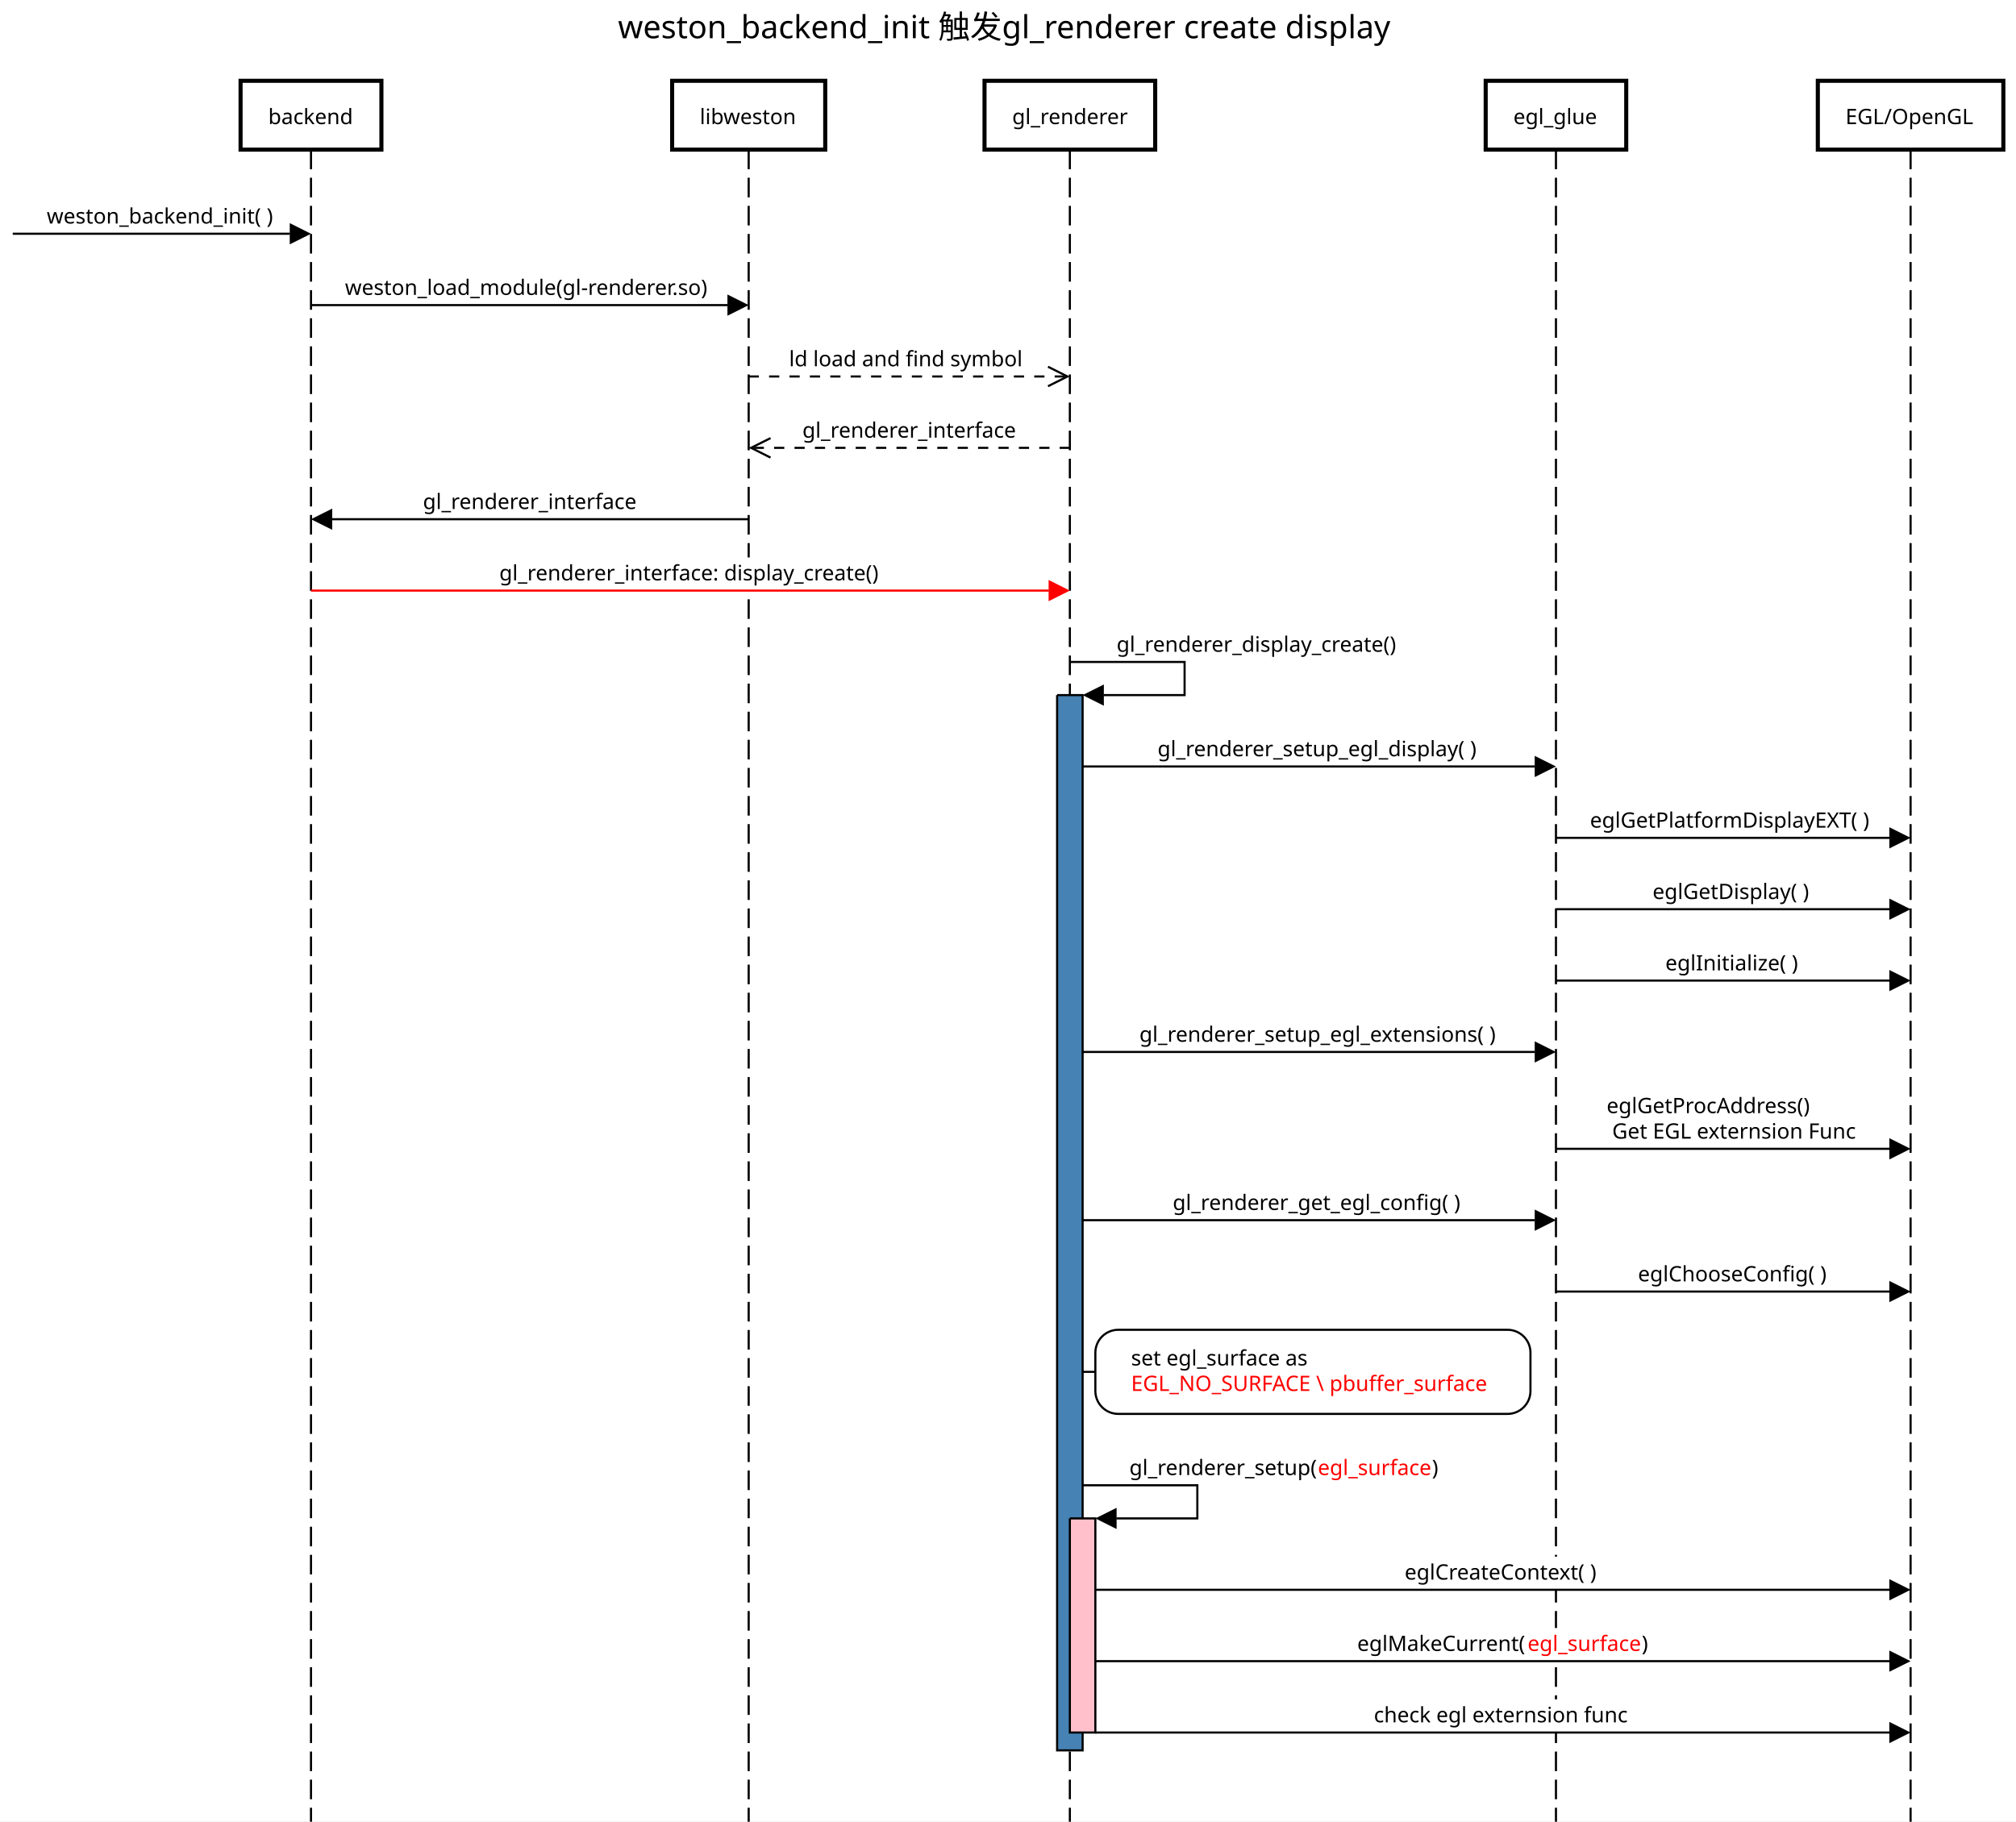
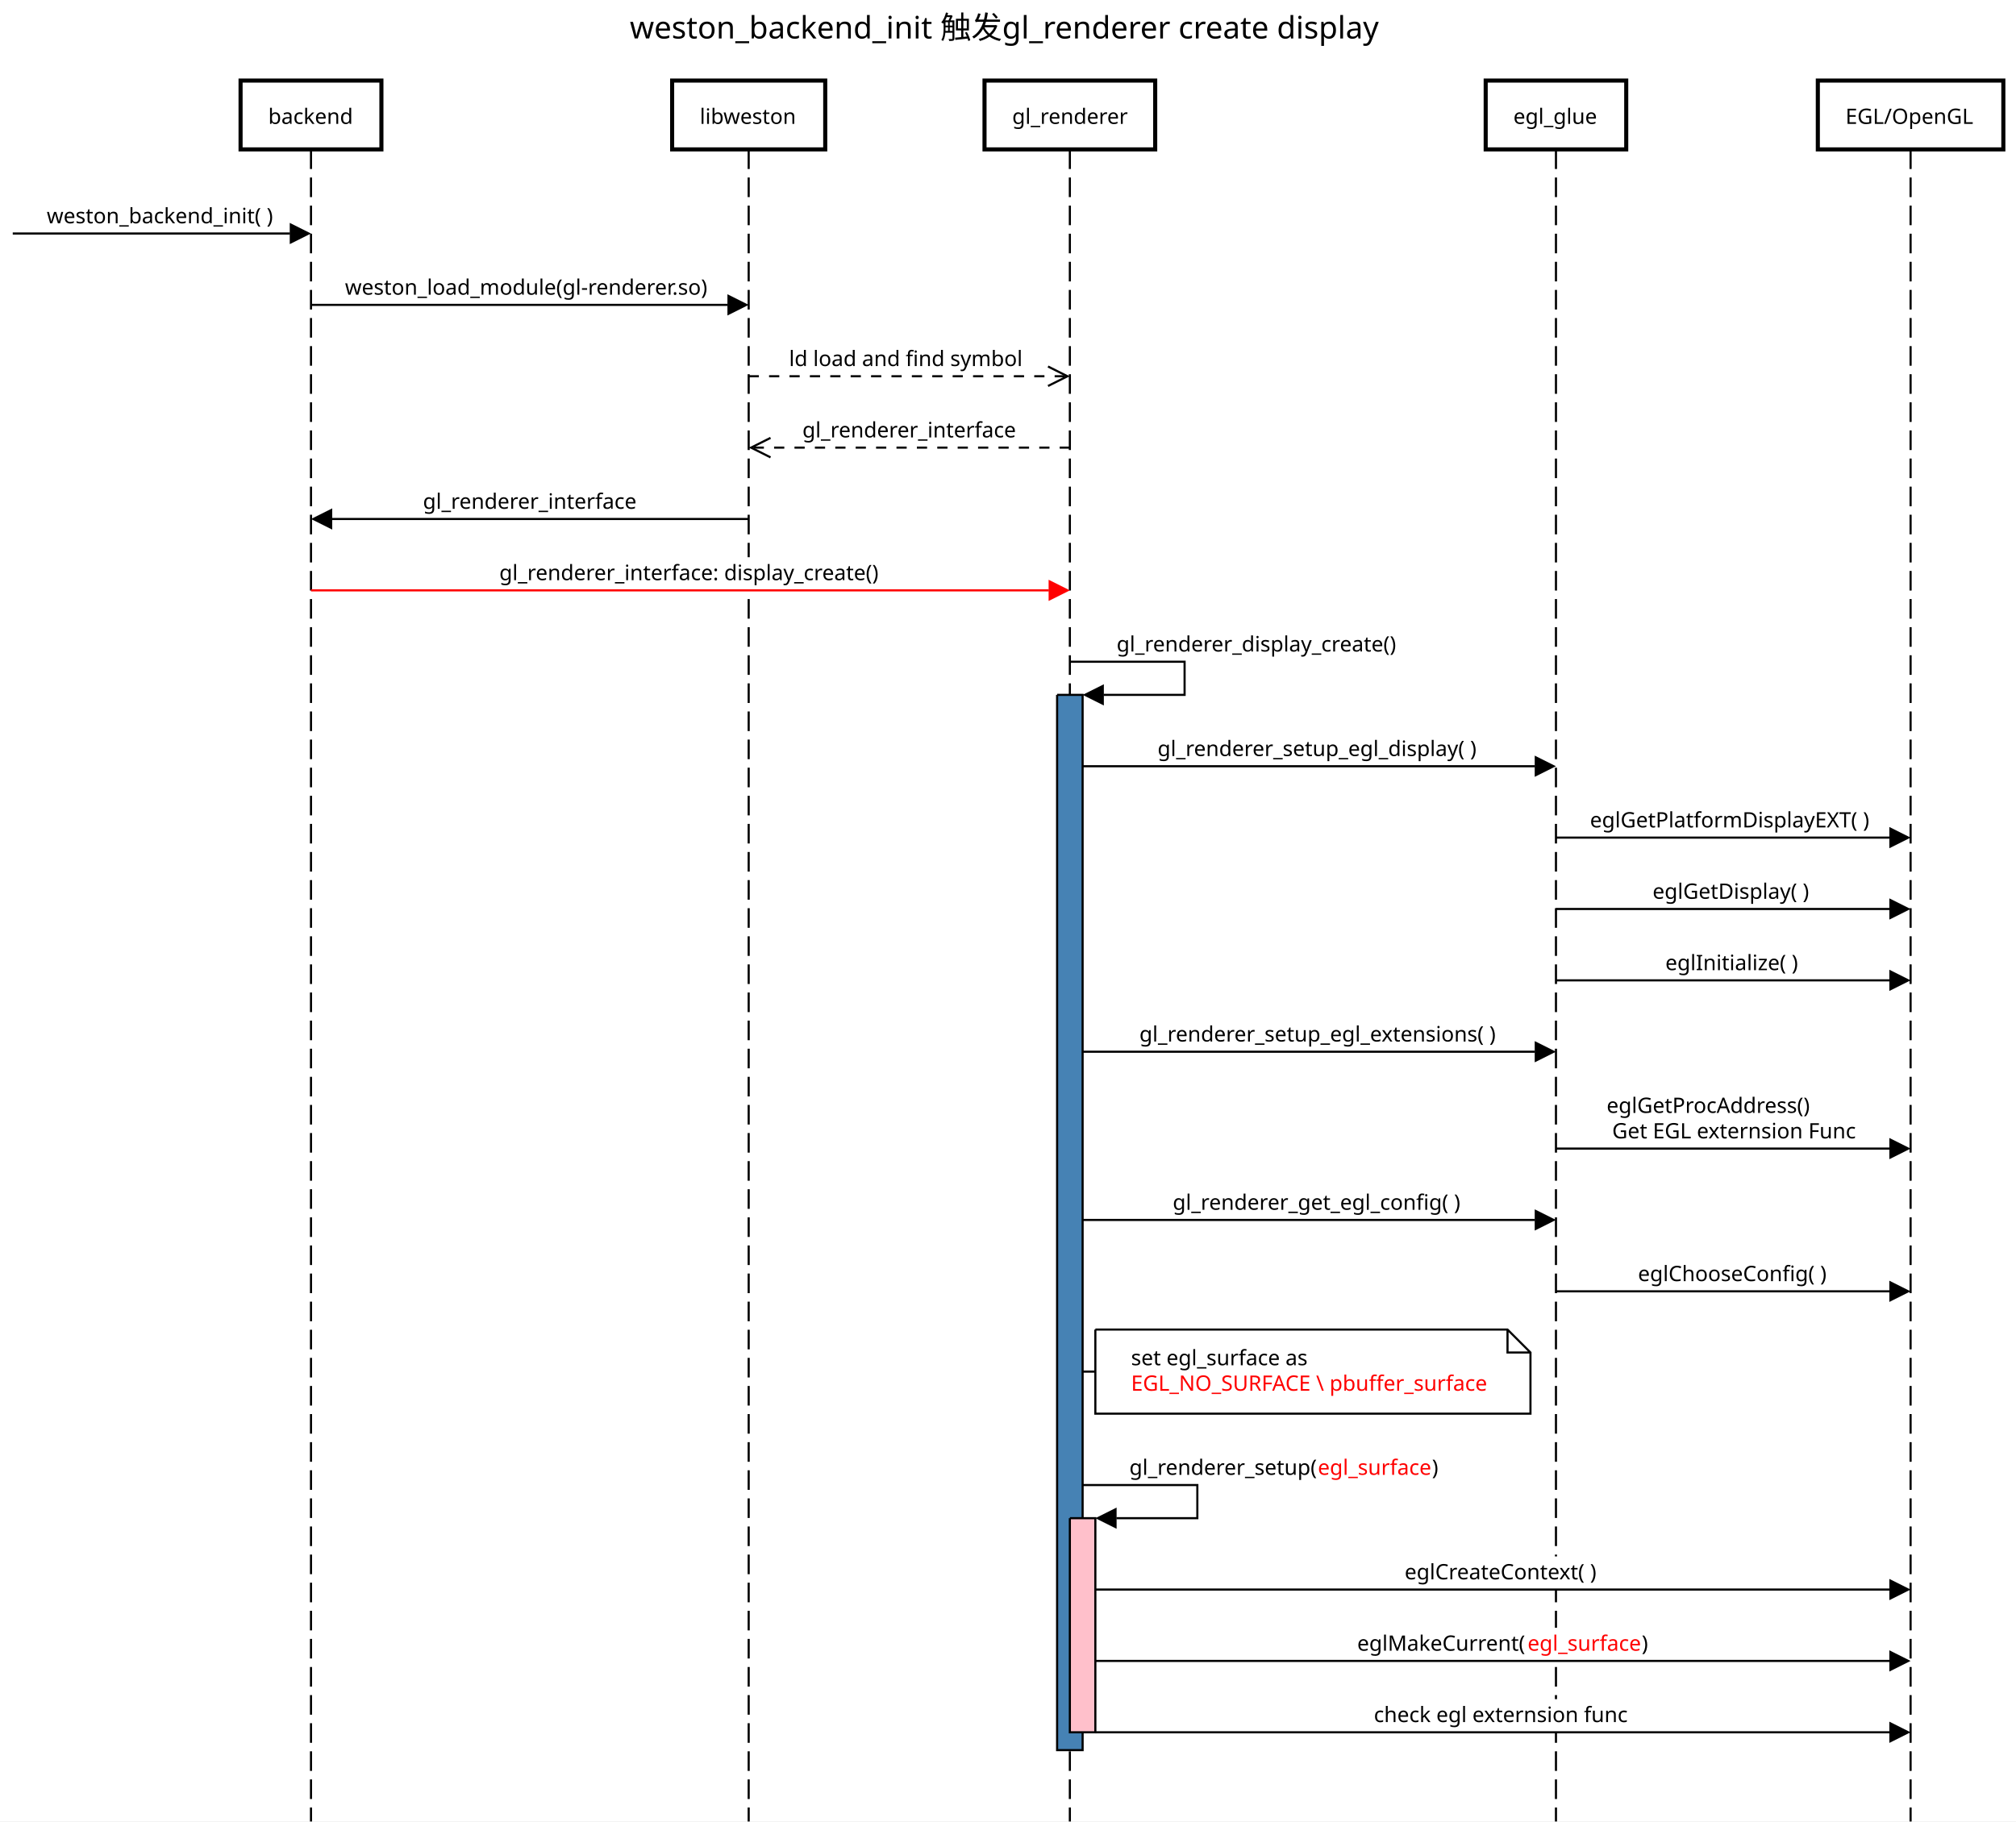
<svg xmlns="http://www.w3.org/2000/svg" version="1.1" width="1391" height="1257">
  <defs />
  <g>
    <g />
    <g />
    <g />
    <g />
    <g />
    <g />
    <g />
    <g />
    <g />
    <g />
    <g />
    <g />
    <g />
    <g />
    <g />
    <g />
    <g />
    <g />
    <g />
    <g />
    <g />
    <g />
    <g />
    <g />
    <g />
    <g />
+     <g />
+     <g />
+     <g />
+     <g />
+     <g />
+     <g />
+     <g />
+     <g />
+     <g />
+     <g />
+     <g />
+     <g />
+     <g />
+     <g />
+     <g />
+     <g />
+     <g />
+     <g />
+     <g />
+     <g />
+     <g />
+     <g />
+     <g />
+     <g />
+     <g />
+     <g />
+     <g />
+     <g />
+     <g />
+     <g />
+     <g />
+     <g />
+     <g />
+     <g />
+     <g />
+     <g />
+     <g />
+     <g />
+     <g />
+     <g />
+     <g />
+     <g />
+     <g />
+     <g />
+     <g />
+     <g />
+     <g />
+     <g />
+     <g />
+     <g />
+     <g />
+     <g />
+     <g />
+     <g />
+     <g />
+     <g />
+     <g />
+     <g />
+     <g />
+     <g />
+     <g />
+     <g />
+     <g />
+     <g />
+     <g />
+     <g />
+     <g />
+     <g />
+     <g />
+     <g />
+     <g />
+     <g />
+     <g />
+     <g />
+     <g />
+     <g />
+     <g />
+     <g />
+     <g />
+     <g />
+     <g />
+     <g />
+     <g />
+     <g />
+     <g />
+     <g />
    <g>
      <rect fill="white" stroke="none" x="0" y="0" width="1391" height="1257" />
    </g>
+     <g />
    <g>
-       <text fill="black" stroke="none" font-family="sans-serif" font-size="16.5pt" font-style="normal" font-weight="normal" text-decoration="normal" x="426.405" y="26.388" text-anchor="start" dominant-baseline="alphabetic" xml:space="preserve">weston_backend_init 触发gl_renderer create display</text>
-     </g>
-     <g />
-     <g>
-       <path fill="none" stroke="black" paint-order="fill stroke markers" d=" M 214.576 103.264 L 214.576 1257.283" stroke-miterlimit="10" stroke-width="1.466" stroke-dasharray="13.532,5.864" />
-       <path fill="none" stroke="black" paint-order="fill stroke markers" d=" M 516.577 103.264 L 516.577 1257.283" stroke-miterlimit="10" stroke-width="1.466" stroke-dasharray="13.532,5.864" />
-       <path fill="none" stroke="black" paint-order="fill stroke markers" d=" M 738.183 103.264 L 738.183 1257.283" stroke-miterlimit="10" stroke-width="1.466" stroke-dasharray="13.532,5.864" />
-       <path fill="none" stroke="black" paint-order="fill stroke markers" d=" M 1073.582 103.264 L 1073.582 1257.283" stroke-miterlimit="10" stroke-width="1.466" stroke-dasharray="13.532,5.864" />
-       <path fill="none" stroke="black" paint-order="fill stroke markers" d=" M 1318.268 103.264 L 1318.268 1257.283" stroke-miterlimit="10" stroke-width="1.466" stroke-dasharray="13.532,5.864" />
+       <path fill="none" stroke="black" paint-order="fill stroke markers" d=" M 214.576 103.104 L 214.576 1257.123" stroke-miterlimit="10" stroke-width="1.466" stroke-dasharray="13.532,5.864" />
+       <path fill="none" stroke="black" paint-order="fill stroke markers" d=" M 516.577 103.104 L 516.577 1257.123" stroke-miterlimit="10" stroke-width="1.466" stroke-dasharray="13.532,5.864" />
+       <path fill="none" stroke="black" paint-order="fill stroke markers" d=" M 738.183 103.104 L 738.183 1257.123" stroke-miterlimit="10" stroke-width="1.466" stroke-dasharray="13.532,5.864" />
+       <path fill="none" stroke="black" paint-order="fill stroke markers" d=" M 1073.582 103.104 L 1073.582 1257.123" stroke-miterlimit="10" stroke-width="1.466" stroke-dasharray="13.532,5.864" />
+       <path fill="none" stroke="black" paint-order="fill stroke markers" d=" M 1318.268 103.104 L 1318.268 1257.123" stroke-miterlimit="10" stroke-width="1.466" stroke-dasharray="13.532,5.864" />
    </g>
    <g>
      <path fill="none" stroke="none" />
      <g>
-         <path fill="white" stroke="black" paint-order="fill stroke markers" d=" M 165.987 55.766 L 263.166 55.766 L 263.166 103.264 L 165.987 103.264 L 165.987 55.766 Z" stroke-miterlimit="10" stroke-width="2.815" stroke-dasharray="" />
+         <path fill="white" stroke="black" paint-order="fill stroke markers" d=" M 165.987 55.606 L 263.166 55.606 L 263.166 103.104 L 165.987 103.104 L 165.987 55.606 Z" stroke-miterlimit="10" stroke-width="2.815" stroke-dasharray="" />
      </g>
      <g>
        <g />
-         <text fill="black" stroke="none" font-family="sans-serif" font-size="11pt" font-style="normal" font-weight="normal" text-decoration="normal" x="185.074" y="85.672" text-anchor="start" dominant-baseline="alphabetic" xml:space="preserve">backend</text>
+         <text fill="black" stroke="none" font-family="sans-serif" font-size="11pt" font-style="normal" font-weight="normal" text-decoration="normal" x="185.074" y="85.512" text-anchor="start" dominant-baseline="alphabetic" xml:space="preserve">backend</text>
      </g>
      <path fill="none" stroke="none" />
      <g>
-         <path fill="white" stroke="black" paint-order="fill stroke markers" d=" M 463.761 55.766 L 569.394 55.766 L 569.394 103.264 L 463.761 103.264 L 463.761 55.766 Z" stroke-miterlimit="10" stroke-width="2.815" stroke-dasharray="" />
+         <path fill="white" stroke="black" paint-order="fill stroke markers" d=" M 463.761 55.606 L 569.394 55.606 L 569.394 103.104 L 463.761 103.104 L 463.761 55.606 Z" stroke-miterlimit="10" stroke-width="2.815" stroke-dasharray="" />
      </g>
      <g>
        <g />
-         <text fill="black" stroke="none" font-family="sans-serif" font-size="11pt" font-style="normal" font-weight="normal" text-decoration="normal" x="482.848" y="85.672" text-anchor="start" dominant-baseline="alphabetic" xml:space="preserve">libweston</text>
+         <text fill="black" stroke="none" font-family="sans-serif" font-size="11pt" font-style="normal" font-weight="normal" text-decoration="normal" x="482.848" y="85.512" text-anchor="start" dominant-baseline="alphabetic" xml:space="preserve">libweston</text>
      </g>
      <path fill="none" stroke="none" />
      <g>
-         <path fill="white" stroke="black" paint-order="fill stroke markers" d=" M 679.3 55.766 L 797.066 55.766 L 797.066 103.264 L 679.3 103.264 L 679.3 55.766 Z" stroke-miterlimit="10" stroke-width="2.815" stroke-dasharray="" />
+         <path fill="white" stroke="black" paint-order="fill stroke markers" d=" M 679.3 55.606 L 797.066 55.606 L 797.066 103.104 L 679.3 103.104 L 679.3 55.606 Z" stroke-miterlimit="10" stroke-width="2.815" stroke-dasharray="" />
      </g>
      <g>
        <g />
-         <text fill="black" stroke="none" font-family="sans-serif" font-size="11pt" font-style="normal" font-weight="normal" text-decoration="normal" x="698.387" y="85.672" text-anchor="start" dominant-baseline="alphabetic" xml:space="preserve">gl_renderer</text>
+         <text fill="black" stroke="none" font-family="sans-serif" font-size="11pt" font-style="normal" font-weight="normal" text-decoration="normal" x="698.387" y="85.512" text-anchor="start" dominant-baseline="alphabetic" xml:space="preserve">gl_renderer</text>
      </g>
      <path fill="none" stroke="none" />
      <g>
-         <path fill="white" stroke="black" paint-order="fill stroke markers" d=" M 1025.097 55.766 L 1122.068 55.766 L 1122.068 103.264 L 1025.097 103.264 L 1025.097 55.766 Z" stroke-miterlimit="10" stroke-width="2.815" stroke-dasharray="" />
+         <path fill="white" stroke="black" paint-order="fill stroke markers" d=" M 1025.097 55.606 L 1122.068 55.606 L 1122.068 103.104 L 1025.097 103.104 L 1025.097 55.606 Z" stroke-miterlimit="10" stroke-width="2.815" stroke-dasharray="" />
      </g>
      <g>
        <g />
-         <text fill="black" stroke="none" font-family="sans-serif" font-size="11pt" font-style="normal" font-weight="normal" text-decoration="normal" x="1044.184" y="85.672" text-anchor="start" dominant-baseline="alphabetic" xml:space="preserve">egl_glue</text>
+         <text fill="black" stroke="none" font-family="sans-serif" font-size="11pt" font-style="normal" font-weight="normal" text-decoration="normal" x="1044.184" y="85.512" text-anchor="start" dominant-baseline="alphabetic" xml:space="preserve">egl_glue</text>
      </g>
      <path fill="none" stroke="none" />
      <g>
-         <path fill="white" stroke="black" paint-order="fill stroke markers" d=" M 1254.263 55.766 L 1382.272 55.766 L 1382.272 103.264 L 1254.263 103.264 L 1254.263 55.766 Z" stroke-miterlimit="10" stroke-width="2.815" stroke-dasharray="" />
+         <path fill="white" stroke="black" paint-order="fill stroke markers" d=" M 1254.263 55.606 L 1382.272 55.606 L 1382.272 103.104 L 1254.263 103.104 L 1254.263 55.606 Z" stroke-miterlimit="10" stroke-width="2.815" stroke-dasharray="" />
      </g>
      <g>
        <g />
-         <text fill="black" stroke="none" font-family="sans-serif" font-size="11pt" font-style="normal" font-weight="normal" text-decoration="normal" x="1273.35" y="85.672" text-anchor="start" dominant-baseline="alphabetic" xml:space="preserve">EGL/OpenGL</text>
+         <text fill="black" stroke="none" font-family="sans-serif" font-size="11pt" font-style="normal" font-weight="normal" text-decoration="normal" x="1273.35" y="85.512" text-anchor="start" dominant-baseline="alphabetic" xml:space="preserve">EGL/OpenGL</text>
      </g>
    </g>
    <g>
-       <path fill="steelblue" stroke="black" paint-order="fill stroke markers" d=" M 729.387 479.727 L 746.979 479.727 L 746.979 1208.026 L 729.387 1208.026 L 729.387 479.727" stroke-miterlimit="10" stroke-width="1.466" stroke-dasharray="" />
-       <path fill="pink" stroke="black" paint-order="fill stroke markers" d=" M 738.183 1047.941 L 755.775 1047.941 L 755.775 1195.712 L 738.183 1195.712 L 738.183 1047.941" stroke-miterlimit="10" stroke-width="1.466" stroke-dasharray="" />
-       <g>
-         <g>
-           <rect fill="white" stroke="none" x="29.613" y="138.447" width="164.147" height="22.869" />
-         </g>
-         <text fill="black" stroke="none" font-family="sans-serif" font-size="11pt" font-style="normal" font-weight="normal" text-decoration="normal" x="32.252" y="154.28" text-anchor="start" dominant-baseline="alphabetic" xml:space="preserve">weston_backend_init( )</text>
-       </g>
-       <g>
-         <path fill="none" stroke="black" paint-order="fill stroke markers" d=" M 8.796 161.316 L 200.092 161.316" stroke-miterlimit="10" stroke-width="1.466" stroke-dasharray="" />
-         <g transform="translate(214.5763,161.3164) translate(-214.5763,-161.3164)">
-           <path fill="black" stroke="none" paint-order="stroke fill markers" d=" M 199.916 153.987 L 214.576 161.316 L 199.916 168.646 Z" />
-         </g>
-       </g>
-       <g>
-         <g>
-           <rect fill="white" stroke="none" x="235.393" y="187.704" width="260.367" height="22.869" />
-         </g>
-         <text fill="black" stroke="none" font-family="sans-serif" font-size="11pt" font-style="normal" font-weight="normal" text-decoration="normal" x="238.032" y="203.537" text-anchor="start" dominant-baseline="alphabetic" xml:space="preserve">weston_load_module(gl-renderer.so)</text>
-       </g>
-       <g>
-         <path fill="none" stroke="black" paint-order="fill stroke markers" d=" M 214.576 210.573 L 502.093 210.573" stroke-miterlimit="10" stroke-width="1.466" stroke-dasharray="" />
-         <g transform="translate(516.5772,210.5733) translate(-516.5772,-210.5733)">
-           <path fill="black" stroke="none" paint-order="stroke fill markers" d=" M 501.917 203.243 L 516.577 210.573 L 501.917 217.903 Z" />
-         </g>
-       </g>
-       <g>
-         <g>
-           <rect fill="white" stroke="none" x="541.792" y="236.961" width="171.176" height="22.869" />
-         </g>
-         <text fill="black" stroke="none" font-family="sans-serif" font-size="11pt" font-style="normal" font-weight="normal" text-decoration="normal" x="544.431" y="252.794" text-anchor="start" dominant-baseline="alphabetic" xml:space="preserve">ld load and find symbol</text>
-       </g>
-       <g>
-         <path fill="none" stroke="black" paint-order="fill stroke markers" d=" M 516.577 259.83 L 735.984 259.83" stroke-miterlimit="10" stroke-width="1.466" stroke-dasharray="7.037" />
-         <g transform="translate(738.1828,259.8303) translate(-738.1828,-259.8303)">
-           <path fill="none" stroke="black" paint-order="fill stroke markers" d=" M 723.111 253.107 L 736.535 259.83 L 723.111 266.554" stroke-miterlimit="10" stroke-width="1.466" />
-         </g>
-       </g>
-       <g>
-         <g>
-           <rect fill="white" stroke="none" x="550.987" y="286.218" width="152.786" height="22.869" />
-         </g>
-         <text fill="black" stroke="none" font-family="sans-serif" font-size="11pt" font-style="normal" font-weight="normal" text-decoration="normal" x="553.625" y="302.05" text-anchor="start" dominant-baseline="alphabetic" xml:space="preserve">gl_renderer_interface</text>
-       </g>
-       <g>
-         <path fill="none" stroke="black" paint-order="fill stroke markers" d=" M 738.183 309.087 L 518.776 309.087" stroke-miterlimit="10" stroke-width="1.466" stroke-dasharray="7.037" />
-         <g transform="translate(516.5772,309.0872) translate(-516.5772,-309.0872)">
-           <path fill="none" stroke="black" paint-order="fill stroke markers" d=" M 531.649 302.364 L 518.225 309.087 L 531.649 315.811" stroke-miterlimit="10" stroke-width="1.466" />
-         </g>
-       </g>
-       <g>
-         <g>
-           <rect fill="white" stroke="none" x="289.183" y="335.475" width="152.786" height="22.869" />
-         </g>
-         <text fill="black" stroke="none" font-family="sans-serif" font-size="11pt" font-style="normal" font-weight="normal" text-decoration="normal" x="291.822" y="351.307" text-anchor="start" dominant-baseline="alphabetic" xml:space="preserve">gl_renderer_interface</text>
-       </g>
-       <g>
-         <path fill="none" stroke="black" paint-order="fill stroke markers" d=" M 516.577 358.344 L 229.06 358.344" stroke-miterlimit="10" stroke-width="1.466" stroke-dasharray="" />
-         <g transform="translate(214.5763,358.3441) translate(-214.5763,-358.3441)">
-           <path fill="black" stroke="none" paint-order="stroke fill markers" d=" M 229.236 351.014 L 214.576 358.344 L 229.236 365.674 Z" />
-         </g>
-       </g>
-       <g>
-         <g>
-           <rect fill="white" stroke="none" x="341.865" y="384.732" width="269.028" height="22.869" />
-         </g>
-         <text fill="black" stroke="none" font-family="sans-serif" font-size="11pt" font-style="normal" font-weight="normal" text-decoration="normal" x="344.504" y="400.564" text-anchor="start" dominant-baseline="alphabetic" xml:space="preserve">gl_renderer_interface: display_create()</text>
-       </g>
-       <g>
-         <path fill="none" stroke="red" paint-order="fill stroke markers" d=" M 214.576 407.601 L 723.699 407.601" stroke-miterlimit="10" stroke-width="1.466" stroke-dasharray="" />
-         <g transform="translate(738.1828,407.601) translate(-738.1828,-407.601)">
-           <path fill="red" stroke="none" paint-order="stroke fill markers" d=" M 723.523 400.271 L 738.183 407.601 L 723.523 414.931 Z" />
-         </g>
-       </g>
-       <g>
-         <g>
-           <rect fill="white" stroke="none" x="767.796" y="433.989" width="199.816" height="22.869" />
-         </g>
-         <text fill="black" stroke="none" font-family="sans-serif" font-size="11pt" font-style="normal" font-weight="normal" text-decoration="normal" x="770.434" y="449.821" text-anchor="start" dominant-baseline="alphabetic" xml:space="preserve">gl_renderer_display_create()</text>
-       </g>
-       <g>
-         <path fill="none" stroke="black" paint-order="fill stroke markers" d=" M 738.183 456.858 L 817.346 456.858 L 817.346 479.727 L 761.463 479.727" stroke-miterlimit="10" stroke-width="1.466" stroke-dasharray="" />
-         <g transform="translate(746.9786,479.7272) translate(-746.9786,-479.7272)">
-           <path fill="black" stroke="none" paint-order="stroke fill markers" d=" M 761.638 472.397 L 746.979 479.727 L 761.638 487.057 Z" />
-         </g>
-       </g>
-       <g>
-         <g>
-           <rect fill="white" stroke="none" x="796.049" y="506.115" width="228.463" height="22.869" />
-         </g>
-         <text fill="black" stroke="none" font-family="sans-serif" font-size="11pt" font-style="normal" font-weight="normal" text-decoration="normal" x="798.688" y="521.947" text-anchor="start" dominant-baseline="alphabetic" xml:space="preserve">gl_renderer_setup_egl_display( )</text>
-       </g>
-       <g>
-         <path fill="none" stroke="black" paint-order="fill stroke markers" d=" M 746.979 528.984 L 1059.099 528.984" stroke-miterlimit="10" stroke-width="1.466" stroke-dasharray="" />
-         <g transform="translate(1073.582,528.9841) translate(-1073.582,-528.9841)">
-           <path fill="black" stroke="none" paint-order="stroke fill markers" d=" M 1058.923 521.654 L 1073.582 528.984 L 1058.923 536.314 Z" />
-         </g>
-       </g>
-       <g>
-         <g>
-           <rect fill="white" stroke="none" x="1094.399" y="555.372" width="203.051" height="22.869" />
-         </g>
-         <text fill="black" stroke="none" font-family="sans-serif" font-size="11pt" font-style="normal" font-weight="normal" text-decoration="normal" x="1097.038" y="571.204" text-anchor="start" dominant-baseline="alphabetic" xml:space="preserve">eglGetPlatformDisplayEXT( )</text>
-       </g>
-       <g>
-         <path fill="none" stroke="black" paint-order="fill stroke markers" d=" M 1073.582 578.241 L 1303.784 578.241" stroke-miterlimit="10" stroke-width="1.466" stroke-dasharray="" />
-         <g transform="translate(1318.268,578.2411) translate(-1318.268,-578.2411)">
-           <path fill="black" stroke="none" paint-order="stroke fill markers" d=" M 1303.608 570.911 L 1318.268 578.241 L 1303.608 585.571 Z" />
-         </g>
-       </g>
-       <g>
-         <g>
-           <rect fill="white" stroke="none" x="1137.592" y="604.629" width="116.666" height="22.869" />
-         </g>
-         <text fill="black" stroke="none" font-family="sans-serif" font-size="11pt" font-style="normal" font-weight="normal" text-decoration="normal" x="1140.231" y="620.461" text-anchor="start" dominant-baseline="alphabetic" xml:space="preserve">eglGetDisplay( )</text>
-       </g>
-       <g>
-         <path fill="none" stroke="black" paint-order="fill stroke markers" d=" M 1073.582 627.498 L 1303.784 627.498" stroke-miterlimit="10" stroke-width="1.466" stroke-dasharray="" />
-         <g transform="translate(1318.268,627.498) translate(-1318.268,-627.498)">
-           <path fill="black" stroke="none" paint-order="stroke fill markers" d=" M 1303.608 620.168 L 1318.268 627.498 L 1303.608 634.828 Z" />
-         </g>
-       </g>
-       <g>
-         <g>
-           <rect fill="white" stroke="none" x="1146.404" y="653.886" width="99.043" height="22.869" />
-         </g>
-         <text fill="black" stroke="none" font-family="sans-serif" font-size="11pt" font-style="normal" font-weight="normal" text-decoration="normal" x="1149.042" y="669.718" text-anchor="start" dominant-baseline="alphabetic" xml:space="preserve">eglInitialize( )</text>
-       </g>
-       <g>
-         <path fill="none" stroke="black" paint-order="fill stroke markers" d=" M 1073.582 676.755 L 1303.784 676.755" stroke-miterlimit="10" stroke-width="1.466" stroke-dasharray="" />
-         <g transform="translate(1318.268,676.7549) translate(-1318.268,-676.7549)">
-           <path fill="black" stroke="none" paint-order="stroke fill markers" d=" M 1303.608 669.425 L 1318.268 676.755 L 1303.608 684.085 Z" />
-         </g>
-       </g>
-       <g>
-         <g>
-           <rect fill="white" stroke="none" x="783.511" y="703.143" width="253.538" height="22.869" />
-         </g>
-         <text fill="black" stroke="none" font-family="sans-serif" font-size="11pt" font-style="normal" font-weight="normal" text-decoration="normal" x="786.15" y="718.975" text-anchor="start" dominant-baseline="alphabetic" xml:space="preserve">gl_renderer_setup_egl_extensions( )</text>
-       </g>
-       <g>
-         <path fill="none" stroke="black" paint-order="fill stroke markers" d=" M 746.979 726.012 L 1059.099 726.012" stroke-miterlimit="10" stroke-width="1.466" stroke-dasharray="" />
-         <g transform="translate(1073.582,726.0118) translate(-1073.582,-726.0118)">
-           <path fill="black" stroke="none" paint-order="stroke fill markers" d=" M 1058.923 718.682 L 1073.582 726.012 L 1058.923 733.342 Z" />
-         </g>
-       </g>
-       <g>
-         <g>
-           <rect fill="white" stroke="none" x="1105.899" y="752.399" width="148.728" height="22.869" />
-         </g>
-         <g>
-           <rect fill="white" stroke="none" x="1105.899" y="769.991" width="180.052" height="22.869" />
-         </g>
-         <text fill="black" stroke="none" font-family="sans-serif" font-size="11pt" font-style="normal" font-weight="normal" text-decoration="normal" x="1108.538" y="768.232" text-anchor="start" dominant-baseline="alphabetic" xml:space="preserve">eglGetProcAddress()</text>
-         <text fill="black" stroke="none" font-family="sans-serif" font-size="11pt" font-style="normal" font-weight="normal" text-decoration="normal" x="1108.538" y="785.824" text-anchor="start" dominant-baseline="alphabetic" xml:space="preserve"> Get EGL externsion Func</text>
-       </g>
-       <g>
-         <path fill="none" stroke="black" paint-order="fill stroke markers" d=" M 1073.582 792.861 L 1303.784 792.861" stroke-miterlimit="10" stroke-width="1.466" stroke-dasharray="" />
-         <g transform="translate(1318.268,792.8605) translate(-1318.268,-792.8605)">
-           <path fill="black" stroke="none" paint-order="stroke fill markers" d=" M 1303.608 785.531 L 1318.268 792.861 L 1303.608 800.19 Z" />
-         </g>
-       </g>
-       <g>
-         <g>
-           <rect fill="white" stroke="none" x="806.514" y="819.248" width="207.532" height="22.869" />
-         </g>
-         <text fill="black" stroke="none" font-family="sans-serif" font-size="11pt" font-style="normal" font-weight="normal" text-decoration="normal" x="809.153" y="835.081" text-anchor="start" dominant-baseline="alphabetic" xml:space="preserve">gl_renderer_get_egl_config( )</text>
-       </g>
-       <g>
-         <path fill="none" stroke="black" paint-order="fill stroke markers" d=" M 746.979 842.117 L 1059.099 842.117" stroke-miterlimit="10" stroke-width="1.466" stroke-dasharray="" />
-         <g transform="translate(1073.582,842.1174) translate(-1073.582,-842.1174)">
-           <path fill="black" stroke="none" paint-order="stroke fill markers" d=" M 1058.923 834.788 L 1073.582 842.117 L 1058.923 849.447 Z" />
-         </g>
-       </g>
-       <g>
-         <g>
-           <rect fill="white" stroke="none" x="1123.705" y="868.505" width="144.44" height="22.869" />
-         </g>
-         <text fill="black" stroke="none" font-family="sans-serif" font-size="11pt" font-style="normal" font-weight="normal" text-decoration="normal" x="1126.344" y="884.338" text-anchor="start" dominant-baseline="alphabetic" xml:space="preserve"> eglChooseConfig( )</text>
-       </g>
-       <g>
-         <path fill="none" stroke="black" paint-order="fill stroke markers" d=" M 1073.582 891.374 L 1303.784 891.374" stroke-miterlimit="10" stroke-width="1.466" stroke-dasharray="" />
-         <g transform="translate(1318.268,891.3743) translate(-1318.268,-891.3743)">
-           <path fill="black" stroke="none" paint-order="stroke fill markers" d=" M 1303.608 884.044 L 1318.268 891.374 L 1303.608 898.704 Z" />
-         </g>
-       </g>
-       <path fill="white" stroke="black" paint-order="fill stroke markers" d=" M 746.979 946.788 L 755.775 946.788 M 755.775 933.595 L 755.775 933.595 A 15.833 15.833 0 0 1 771.607 917.762 L 1040.158 917.762 L 1040.158 917.762 A 15.833 15.833 0 0 1 1055.991 933.595 L 1055.991 959.982 L 1055.991 959.982 A 15.833 15.833 0 0 1 1040.158 975.815 L 771.607 975.815 L 771.607 975.815 A 15.833 15.833 0 0 1 755.775 959.982 L 755.775 933.595" stroke-miterlimit="10" stroke-width="1.466" stroke-dasharray="" />
-       <g>
-         <text fill="black" stroke="none" font-family="sans-serif" font-size="11pt" font-style="normal" font-weight="normal" text-decoration="normal" x="780.403" y="942.39" text-anchor="start" dominant-baseline="alphabetic" xml:space="preserve">set egl_surface as</text>
-         <text fill="red" stroke="none" font-family="sans-serif" font-size="11pt" font-style="normal" font-weight="normal" text-decoration="normal" x="780.403" y="959.982" text-anchor="start" dominant-baseline="alphabetic" xml:space="preserve">EGL_NO_SURFACE \ pbuffer_surface</text>
-       </g>
-       <g>
-         <g>
-           <rect fill="white" stroke="none" x="776.591" y="1002.202" width="218.935" height="22.869" />
-         </g>
-         <text fill="black" stroke="none" font-family="sans-serif" font-size="11pt" font-style="normal" font-weight="normal" text-decoration="normal" x="779.23" y="1018.035" text-anchor="start" dominant-baseline="alphabetic" xml:space="preserve">gl_renderer_setup(</text>
-         <text fill="red" stroke="none" font-family="sans-serif" font-size="11pt" font-style="normal" font-weight="normal" text-decoration="normal" x="909.252" y="1018.035" text-anchor="start" dominant-baseline="alphabetic" xml:space="preserve">egl_surface</text>
-         <text fill="black" stroke="none" font-family="sans-serif" font-size="11pt" font-style="normal" font-weight="normal" text-decoration="normal" x="987.992" y="1018.035" text-anchor="start" dominant-baseline="alphabetic" xml:space="preserve">)</text>
-       </g>
-       <g>
-         <path fill="none" stroke="black" paint-order="fill stroke markers" d=" M 746.979 1025.072 L 826.142 1025.072 L 826.142 1047.941 L 770.258 1047.941" stroke-miterlimit="10" stroke-width="1.466" stroke-dasharray="" />
-         <g transform="translate(755.7745,1047.941) translate(-755.7745,-1047.941)">
-           <path fill="black" stroke="none" paint-order="stroke fill markers" d=" M 770.434 1040.611 L 755.775 1047.941 L 770.434 1055.271 Z" />
-         </g>
-       </g>
-       <g>
-         <g>
-           <rect fill="white" stroke="none" x="966.526" y="1074.329" width="140.99" height="22.869" />
-         </g>
-         <text fill="black" stroke="none" font-family="sans-serif" font-size="11pt" font-style="normal" font-weight="normal" text-decoration="normal" x="969.165" y="1090.161" text-anchor="start" dominant-baseline="alphabetic" xml:space="preserve">eglCreateContext( )</text>
-       </g>
-       <g>
-         <path fill="none" stroke="black" paint-order="fill stroke markers" d=" M 755.775 1097.198 L 1303.784 1097.198" stroke-miterlimit="10" stroke-width="1.466" stroke-dasharray="" />
-         <g transform="translate(1318.268,1097.198) translate(-1318.268,-1097.198)">
-           <path fill="black" stroke="none" paint-order="stroke fill markers" d=" M 1303.608 1089.868 L 1318.268 1097.198 L 1303.608 1104.528 Z" />
-         </g>
-       </g>
-       <g>
-         <g>
-           <rect fill="white" stroke="none" x="933.792" y="1123.586" width="206.459" height="22.869" />
-         </g>
-         <text fill="black" stroke="none" font-family="sans-serif" font-size="11pt" font-style="normal" font-weight="normal" text-decoration="normal" x="936.43" y="1139.418" text-anchor="start" dominant-baseline="alphabetic" xml:space="preserve">eglMakeCurrent(</text>
-         <text fill="red" stroke="none" font-family="sans-serif" font-size="11pt" font-style="normal" font-weight="normal" text-decoration="normal" x="1053.975" y="1139.418" text-anchor="start" dominant-baseline="alphabetic" xml:space="preserve">egl_surface</text>
-         <text fill="black" stroke="none" font-family="sans-serif" font-size="11pt" font-style="normal" font-weight="normal" text-decoration="normal" x="1132.715" y="1139.418" text-anchor="start" dominant-baseline="alphabetic" xml:space="preserve">)</text>
-       </g>
-       <g>
-         <path fill="none" stroke="black" paint-order="fill stroke markers" d=" M 755.775 1146.455 L 1303.784 1146.455" stroke-miterlimit="10" stroke-width="1.466" stroke-dasharray="" />
-         <g transform="translate(1318.268,1146.455) translate(-1318.268,-1146.455)">
-           <path fill="black" stroke="none" paint-order="stroke fill markers" d=" M 1303.608 1139.125 L 1318.268 1146.455 L 1303.608 1153.785 Z" />
-         </g>
-       </g>
-       <g>
-         <g>
-           <rect fill="white" stroke="none" x="945.288" y="1172.842" width="183.467" height="22.869" />
-         </g>
-         <text fill="black" stroke="none" font-family="sans-serif" font-size="11pt" font-style="normal" font-weight="normal" text-decoration="normal" x="947.927" y="1188.675" text-anchor="start" dominant-baseline="alphabetic" xml:space="preserve">check egl externsion func</text>
-       </g>
-       <g>
-         <path fill="none" stroke="black" paint-order="fill stroke markers" d=" M 755.775 1195.712 L 1303.784 1195.712" stroke-miterlimit="10" stroke-width="1.466" stroke-dasharray="" />
-         <g transform="translate(1318.268,1195.712) translate(-1318.268,-1195.712)">
-           <path fill="black" stroke="none" paint-order="stroke fill markers" d=" M 1303.608 1188.382 L 1318.268 1195.712 L 1303.608 1203.042 Z" />
+       <path fill="steelblue" stroke="black" paint-order="fill stroke markers" d=" M 729.387 479.567 L 746.979 479.567 L 746.979 1207.866 L 729.387 1207.866 L 729.387 479.567" stroke-miterlimit="10" stroke-width="1.466" stroke-dasharray="" />
+       <path fill="pink" stroke="black" paint-order="fill stroke markers" d=" M 738.183 1047.781 L 755.775 1047.781 L 755.775 1195.552 L 738.183 1195.552 L 738.183 1047.781" stroke-miterlimit="10" stroke-width="1.466" stroke-dasharray="" />
+       <g>
+         <text fill="black" stroke="none" font-family="sans-serif" font-size="16pt" font-style="normal" font-weight="normal" text-decoration="normal" x="434.567" y="26.548" text-anchor="start" dominant-baseline="alphabetic" xml:space="preserve">weston_backend_init 触发gl_renderer create display</text>
+       </g>
+       <g>
+         <g>
+           <rect fill="white" stroke="none" x="29.613" y="138.287" width="164.147" height="22.869" />
+         </g>
+         <text fill="black" stroke="none" font-family="sans-serif" font-size="11pt" font-style="normal" font-weight="normal" text-decoration="normal" x="32.252" y="154.12" text-anchor="start" dominant-baseline="alphabetic" xml:space="preserve">weston_backend_init( )</text>
+       </g>
+       <g>
+         <path fill="none" stroke="black" paint-order="fill stroke markers" d=" M 8.796 161.156 L 200.092 161.156" stroke-miterlimit="10" stroke-width="1.466" stroke-dasharray="" />
+         <g transform="translate(214.5763,161.1565) translate(-214.5763,-161.1565)">
+           <path fill="black" stroke="none" paint-order="stroke fill markers" d=" M 199.916 153.827 L 214.576 161.156 L 199.916 168.486 Z" />
+         </g>
+       </g>
+       <g>
+         <g>
+           <rect fill="white" stroke="none" x="235.393" y="187.544" width="260.367" height="22.869" />
+         </g>
+         <text fill="black" stroke="none" font-family="sans-serif" font-size="11pt" font-style="normal" font-weight="normal" text-decoration="normal" x="238.032" y="203.377" text-anchor="start" dominant-baseline="alphabetic" xml:space="preserve">weston_load_module(gl-renderer.so)</text>
+       </g>
+       <g>
+         <path fill="none" stroke="black" paint-order="fill stroke markers" d=" M 214.576 210.413 L 502.093 210.413" stroke-miterlimit="10" stroke-width="1.466" stroke-dasharray="" />
+         <g transform="translate(516.5772,210.4134) translate(-516.5772,-210.4134)">
+           <path fill="black" stroke="none" paint-order="stroke fill markers" d=" M 501.917 203.084 L 516.577 210.413 L 501.917 217.743 Z" />
+         </g>
+       </g>
+       <g>
+         <g>
+           <rect fill="white" stroke="none" x="541.792" y="236.801" width="171.176" height="22.869" />
+         </g>
+         <text fill="black" stroke="none" font-family="sans-serif" font-size="11pt" font-style="normal" font-weight="normal" text-decoration="normal" x="544.431" y="252.634" text-anchor="start" dominant-baseline="alphabetic" xml:space="preserve">ld load and find symbol</text>
+       </g>
+       <g>
+         <path fill="none" stroke="black" paint-order="fill stroke markers" d=" M 516.577 259.67 L 735.984 259.67" stroke-miterlimit="10" stroke-width="1.466" stroke-dasharray="7.037" />
+         <g transform="translate(738.1828,259.6703) translate(-738.1828,-259.6703)">
+           <path fill="none" stroke="black" paint-order="fill stroke markers" d=" M 723.111 252.947 L 736.535 259.67 L 723.111 266.394" stroke-miterlimit="10" stroke-width="1.466" />
+         </g>
+       </g>
+       <g>
+         <g>
+           <rect fill="white" stroke="none" x="550.987" y="286.058" width="152.786" height="22.869" />
+         </g>
+         <text fill="black" stroke="none" font-family="sans-serif" font-size="11pt" font-style="normal" font-weight="normal" text-decoration="normal" x="553.625" y="301.891" text-anchor="start" dominant-baseline="alphabetic" xml:space="preserve">gl_renderer_interface</text>
+       </g>
+       <g>
+         <path fill="none" stroke="black" paint-order="fill stroke markers" d=" M 738.183 308.927 L 518.776 308.927" stroke-miterlimit="10" stroke-width="1.466" stroke-dasharray="7.037" />
+         <g transform="translate(516.5772,308.9273) translate(-516.5772,-308.9273)">
+           <path fill="none" stroke="black" paint-order="fill stroke markers" d=" M 531.649 302.204 L 518.225 308.927 L 531.649 315.651" stroke-miterlimit="10" stroke-width="1.466" />
+         </g>
+       </g>
+       <g>
+         <g>
+           <rect fill="white" stroke="none" x="289.183" y="335.315" width="152.786" height="22.869" />
+         </g>
+         <text fill="black" stroke="none" font-family="sans-serif" font-size="11pt" font-style="normal" font-weight="normal" text-decoration="normal" x="291.822" y="351.147" text-anchor="start" dominant-baseline="alphabetic" xml:space="preserve">gl_renderer_interface</text>
+       </g>
+       <g>
+         <path fill="none" stroke="black" paint-order="fill stroke markers" d=" M 516.577 358.184 L 229.06 358.184" stroke-miterlimit="10" stroke-width="1.466" stroke-dasharray="" />
+         <g transform="translate(214.5763,358.1842) translate(-214.5763,-358.1842)">
+           <path fill="black" stroke="none" paint-order="stroke fill markers" d=" M 229.236 350.854 L 214.576 358.184 L 229.236 365.514 Z" />
+         </g>
+       </g>
+       <g>
+         <g>
+           <rect fill="white" stroke="none" x="341.865" y="384.572" width="269.028" height="22.869" />
+         </g>
+         <text fill="black" stroke="none" font-family="sans-serif" font-size="11pt" font-style="normal" font-weight="normal" text-decoration="normal" x="344.504" y="400.404" text-anchor="start" dominant-baseline="alphabetic" xml:space="preserve">gl_renderer_interface: display_create()</text>
+       </g>
+       <g>
+         <path fill="none" stroke="red" paint-order="fill stroke markers" d=" M 214.576 407.441 L 723.699 407.441" stroke-miterlimit="10" stroke-width="1.466" stroke-dasharray="" />
+         <g transform="translate(738.1828,407.4411) translate(-738.1828,-407.4411)">
+           <path fill="red" stroke="none" paint-order="stroke fill markers" d=" M 723.523 400.111 L 738.183 407.441 L 723.523 414.771 Z" />
+         </g>
+       </g>
+       <g>
+         <g>
+           <rect fill="white" stroke="none" x="767.796" y="433.829" width="199.816" height="22.869" />
+         </g>
+         <text fill="black" stroke="none" font-family="sans-serif" font-size="11pt" font-style="normal" font-weight="normal" text-decoration="normal" x="770.434" y="449.661" text-anchor="start" dominant-baseline="alphabetic" xml:space="preserve">gl_renderer_display_create()</text>
+       </g>
+       <g>
+         <path fill="none" stroke="black" paint-order="fill stroke markers" d=" M 738.183 456.698 L 817.346 456.698 L 817.346 479.567 L 761.463 479.567" stroke-miterlimit="10" stroke-width="1.466" stroke-dasharray="" />
+         <g transform="translate(746.9786,479.5673) translate(-746.9786,-479.5673)">
+           <path fill="black" stroke="none" paint-order="stroke fill markers" d=" M 761.638 472.237 L 746.979 479.567 L 761.638 486.897 Z" />
+         </g>
+       </g>
+       <g>
+         <g>
+           <rect fill="white" stroke="none" x="796.049" y="505.955" width="228.463" height="22.869" />
+         </g>
+         <text fill="black" stroke="none" font-family="sans-serif" font-size="11pt" font-style="normal" font-weight="normal" text-decoration="normal" x="798.688" y="521.788" text-anchor="start" dominant-baseline="alphabetic" xml:space="preserve">gl_renderer_setup_egl_display( )</text>
+       </g>
+       <g>
+         <path fill="none" stroke="black" paint-order="fill stroke markers" d=" M 746.979 528.824 L 1059.099 528.824" stroke-miterlimit="10" stroke-width="1.466" stroke-dasharray="" />
+         <g transform="translate(1073.582,528.8242) translate(-1073.582,-528.8242)">
+           <path fill="black" stroke="none" paint-order="stroke fill markers" d=" M 1058.923 521.494 L 1073.582 528.824 L 1058.923 536.154 Z" />
+         </g>
+       </g>
+       <g>
+         <g>
+           <rect fill="white" stroke="none" x="1094.399" y="555.212" width="203.051" height="22.869" />
+         </g>
+         <text fill="black" stroke="none" font-family="sans-serif" font-size="11pt" font-style="normal" font-weight="normal" text-decoration="normal" x="1097.038" y="571.044" text-anchor="start" dominant-baseline="alphabetic" xml:space="preserve">eglGetPlatformDisplayEXT( )</text>
+       </g>
+       <g>
+         <path fill="none" stroke="black" paint-order="fill stroke markers" d=" M 1073.582 578.081 L 1303.784 578.081" stroke-miterlimit="10" stroke-width="1.466" stroke-dasharray="" />
+         <g transform="translate(1318.268,578.0811) translate(-1318.268,-578.0811)">
+           <path fill="black" stroke="none" paint-order="stroke fill markers" d=" M 1303.608 570.751 L 1318.268 578.081 L 1303.608 585.411 Z" />
+         </g>
+       </g>
+       <g>
+         <g>
+           <rect fill="white" stroke="none" x="1137.592" y="604.469" width="116.666" height="22.869" />
+         </g>
+         <text fill="black" stroke="none" font-family="sans-serif" font-size="11pt" font-style="normal" font-weight="normal" text-decoration="normal" x="1140.231" y="620.301" text-anchor="start" dominant-baseline="alphabetic" xml:space="preserve">eglGetDisplay( )</text>
+       </g>
+       <g>
+         <path fill="none" stroke="black" paint-order="fill stroke markers" d=" M 1073.582 627.338 L 1303.784 627.338" stroke-miterlimit="10" stroke-width="1.466" stroke-dasharray="" />
+         <g transform="translate(1318.268,627.3381) translate(-1318.268,-627.3381)">
+           <path fill="black" stroke="none" paint-order="stroke fill markers" d=" M 1303.608 620.008 L 1318.268 627.338 L 1303.608 634.668 Z" />
+         </g>
+       </g>
+       <g>
+         <g>
+           <rect fill="white" stroke="none" x="1146.404" y="653.726" width="99.043" height="22.869" />
+         </g>
+         <text fill="black" stroke="none" font-family="sans-serif" font-size="11pt" font-style="normal" font-weight="normal" text-decoration="normal" x="1149.042" y="669.558" text-anchor="start" dominant-baseline="alphabetic" xml:space="preserve">eglInitialize( )</text>
+       </g>
+       <g>
+         <path fill="none" stroke="black" paint-order="fill stroke markers" d=" M 1073.582 676.595 L 1303.784 676.595" stroke-miterlimit="10" stroke-width="1.466" stroke-dasharray="" />
+         <g transform="translate(1318.268,676.595) translate(-1318.268,-676.595)">
+           <path fill="black" stroke="none" paint-order="stroke fill markers" d=" M 1303.608 669.265 L 1318.268 676.595 L 1303.608 683.925 Z" />
+         </g>
+       </g>
+       <g>
+         <g>
+           <rect fill="white" stroke="none" x="783.511" y="702.983" width="253.538" height="22.869" />
+         </g>
+         <text fill="black" stroke="none" font-family="sans-serif" font-size="11pt" font-style="normal" font-weight="normal" text-decoration="normal" x="786.15" y="718.815" text-anchor="start" dominant-baseline="alphabetic" xml:space="preserve">gl_renderer_setup_egl_extensions( )</text>
+       </g>
+       <g>
+         <path fill="none" stroke="black" paint-order="fill stroke markers" d=" M 746.979 725.852 L 1059.099 725.852" stroke-miterlimit="10" stroke-width="1.466" stroke-dasharray="" />
+         <g transform="translate(1073.582,725.8519) translate(-1073.582,-725.8519)">
+           <path fill="black" stroke="none" paint-order="stroke fill markers" d=" M 1058.923 718.522 L 1073.582 725.852 L 1058.923 733.182 Z" />
+         </g>
+       </g>
+       <g>
+         <g>
+           <rect fill="white" stroke="none" x="1105.899" y="752.24" width="148.728" height="22.869" />
+         </g>
+         <g>
+           <rect fill="white" stroke="none" x="1105.899" y="769.831" width="180.052" height="22.869" />
+         </g>
+         <text fill="black" stroke="none" font-family="sans-serif" font-size="11pt" font-style="normal" font-weight="normal" text-decoration="normal" x="1108.538" y="768.072" text-anchor="start" dominant-baseline="alphabetic" xml:space="preserve">eglGetProcAddress()</text>
+         <text fill="black" stroke="none" font-family="sans-serif" font-size="11pt" font-style="normal" font-weight="normal" text-decoration="normal" x="1108.538" y="785.664" text-anchor="start" dominant-baseline="alphabetic" xml:space="preserve"> Get EGL externsion Func</text>
+       </g>
+       <g>
+         <path fill="none" stroke="black" paint-order="fill stroke markers" d=" M 1073.582 792.701 L 1303.784 792.701" stroke-miterlimit="10" stroke-width="1.466" stroke-dasharray="" />
+         <g transform="translate(1318.268,792.7006) translate(-1318.268,-792.7006)">
+           <path fill="black" stroke="none" paint-order="stroke fill markers" d=" M 1303.608 785.371 L 1318.268 792.701 L 1303.608 800.03 Z" />
+         </g>
+       </g>
+       <g>
+         <g>
+           <rect fill="white" stroke="none" x="806.514" y="819.088" width="207.532" height="22.869" />
+         </g>
+         <text fill="black" stroke="none" font-family="sans-serif" font-size="11pt" font-style="normal" font-weight="normal" text-decoration="normal" x="809.153" y="834.921" text-anchor="start" dominant-baseline="alphabetic" xml:space="preserve">gl_renderer_get_egl_config( )</text>
+       </g>
+       <g>
+         <path fill="none" stroke="black" paint-order="fill stroke markers" d=" M 746.979 841.958 L 1059.099 841.958" stroke-miterlimit="10" stroke-width="1.466" stroke-dasharray="" />
+         <g transform="translate(1073.582,841.9575) translate(-1073.582,-841.9575)">
+           <path fill="black" stroke="none" paint-order="stroke fill markers" d=" M 1058.923 834.628 L 1073.582 841.958 L 1058.923 849.287 Z" />
+         </g>
+       </g>
+       <g>
+         <g>
+           <rect fill="white" stroke="none" x="1123.705" y="868.345" width="144.44" height="22.869" />
+         </g>
+         <text fill="black" stroke="none" font-family="sans-serif" font-size="11pt" font-style="normal" font-weight="normal" text-decoration="normal" x="1126.344" y="884.178" text-anchor="start" dominant-baseline="alphabetic" xml:space="preserve"> eglChooseConfig( )</text>
+       </g>
+       <g>
+         <path fill="none" stroke="black" paint-order="fill stroke markers" d=" M 1073.582 891.214 L 1303.784 891.214" stroke-miterlimit="10" stroke-width="1.466" stroke-dasharray="" />
+         <g transform="translate(1318.268,891.2144) translate(-1318.268,-891.2144)">
+           <path fill="black" stroke="none" paint-order="stroke fill markers" d=" M 1303.608 883.885 L 1318.268 891.214 L 1303.608 898.544 Z" />
+         </g>
+       </g>
+       <path fill="white" stroke="black" paint-order="fill stroke markers" d=" M 746.979 946.628 L 755.775 946.628 M 755.775 917.602 L 1040.158 917.602 L 1055.991 933.435 L 1055.991 975.655 L 755.775 975.655 L 755.775 917.602 M 1040.158 917.602 L 1040.158 933.435 L 1055.991 933.435" stroke-miterlimit="10" stroke-width="1.466" stroke-dasharray="" />
+       <g>
+         <text fill="black" stroke="none" font-family="sans-serif" font-size="11pt" font-style="normal" font-weight="normal" text-decoration="normal" x="780.403" y="942.231" text-anchor="start" dominant-baseline="alphabetic" xml:space="preserve">set egl_surface as</text>
+         <text fill="red" stroke="none" font-family="sans-serif" font-size="11pt" font-style="normal" font-weight="normal" text-decoration="normal" x="780.403" y="959.822" text-anchor="start" dominant-baseline="alphabetic" xml:space="preserve">EGL_NO_SURFACE \ pbuffer_surface</text>
+       </g>
+       <g>
+         <g>
+           <rect fill="white" stroke="none" x="776.591" y="1002.042" width="218.935" height="22.869" />
+         </g>
+         <text fill="black" stroke="none" font-family="sans-serif" font-size="11pt" font-style="normal" font-weight="normal" text-decoration="normal" x="779.23" y="1017.875" text-anchor="start" dominant-baseline="alphabetic" xml:space="preserve">gl_renderer_setup(</text>
+         <text fill="red" stroke="none" font-family="sans-serif" font-size="11pt" font-style="normal" font-weight="normal" text-decoration="normal" x="909.252" y="1017.875" text-anchor="start" dominant-baseline="alphabetic" xml:space="preserve">egl_surface</text>
+         <text fill="black" stroke="none" font-family="sans-serif" font-size="11pt" font-style="normal" font-weight="normal" text-decoration="normal" x="987.992" y="1017.875" text-anchor="start" dominant-baseline="alphabetic" xml:space="preserve">)</text>
+       </g>
+       <g>
+         <path fill="none" stroke="black" paint-order="fill stroke markers" d=" M 746.979 1024.912 L 826.142 1024.912 L 826.142 1047.781 L 770.258 1047.781" stroke-miterlimit="10" stroke-width="1.466" stroke-dasharray="" />
+         <g transform="translate(755.7745,1047.781) translate(-755.7745,-1047.781)">
+           <path fill="black" stroke="none" paint-order="stroke fill markers" d=" M 770.434 1040.451 L 755.775 1047.781 L 770.434 1055.111 Z" />
+         </g>
+       </g>
+       <g>
+         <g>
+           <rect fill="white" stroke="none" x="966.526" y="1074.169" width="140.99" height="22.869" />
+         </g>
+         <text fill="black" stroke="none" font-family="sans-serif" font-size="11pt" font-style="normal" font-weight="normal" text-decoration="normal" x="969.165" y="1090.001" text-anchor="start" dominant-baseline="alphabetic" xml:space="preserve">eglCreateContext( )</text>
+       </g>
+       <g>
+         <path fill="none" stroke="black" paint-order="fill stroke markers" d=" M 755.775 1097.038 L 1303.784 1097.038" stroke-miterlimit="10" stroke-width="1.466" stroke-dasharray="" />
+         <g transform="translate(1318.268,1097.038) translate(-1318.268,-1097.038)">
+           <path fill="black" stroke="none" paint-order="stroke fill markers" d=" M 1303.608 1089.708 L 1318.268 1097.038 L 1303.608 1104.368 Z" />
+         </g>
+       </g>
+       <g>
+         <g>
+           <rect fill="white" stroke="none" x="933.792" y="1123.426" width="206.459" height="22.869" />
+         </g>
+         <text fill="black" stroke="none" font-family="sans-serif" font-size="11pt" font-style="normal" font-weight="normal" text-decoration="normal" x="936.43" y="1139.258" text-anchor="start" dominant-baseline="alphabetic" xml:space="preserve">eglMakeCurrent(</text>
+         <text fill="red" stroke="none" font-family="sans-serif" font-size="11pt" font-style="normal" font-weight="normal" text-decoration="normal" x="1053.975" y="1139.258" text-anchor="start" dominant-baseline="alphabetic" xml:space="preserve">egl_surface</text>
+         <text fill="black" stroke="none" font-family="sans-serif" font-size="11pt" font-style="normal" font-weight="normal" text-decoration="normal" x="1132.715" y="1139.258" text-anchor="start" dominant-baseline="alphabetic" xml:space="preserve">)</text>
+       </g>
+       <g>
+         <path fill="none" stroke="black" paint-order="fill stroke markers" d=" M 755.775 1146.295 L 1303.784 1146.295" stroke-miterlimit="10" stroke-width="1.466" stroke-dasharray="" />
+         <g transform="translate(1318.268,1146.295) translate(-1318.268,-1146.295)">
+           <path fill="black" stroke="none" paint-order="stroke fill markers" d=" M 1303.608 1138.965 L 1318.268 1146.295 L 1303.608 1153.625 Z" />
+         </g>
+       </g>
+       <g>
+         <g>
+           <rect fill="white" stroke="none" x="945.288" y="1172.683" width="183.467" height="22.869" />
+         </g>
+         <text fill="black" stroke="none" font-family="sans-serif" font-size="11pt" font-style="normal" font-weight="normal" text-decoration="normal" x="947.927" y="1188.515" text-anchor="start" dominant-baseline="alphabetic" xml:space="preserve">check egl externsion func</text>
+       </g>
+       <g>
+         <path fill="none" stroke="black" paint-order="fill stroke markers" d=" M 755.775 1195.552 L 1303.784 1195.552" stroke-miterlimit="10" stroke-width="1.466" stroke-dasharray="" />
+         <g transform="translate(1318.268,1195.552) translate(-1318.268,-1195.552)">
+           <path fill="black" stroke="none" paint-order="stroke fill markers" d=" M 1303.608 1188.222 L 1318.268 1195.552 L 1303.608 1202.882 Z" />
        </g>
      </g>
    </g>
    <g />
    <g />
    <g />
    <g />
    <g />
  </g>
</svg>
